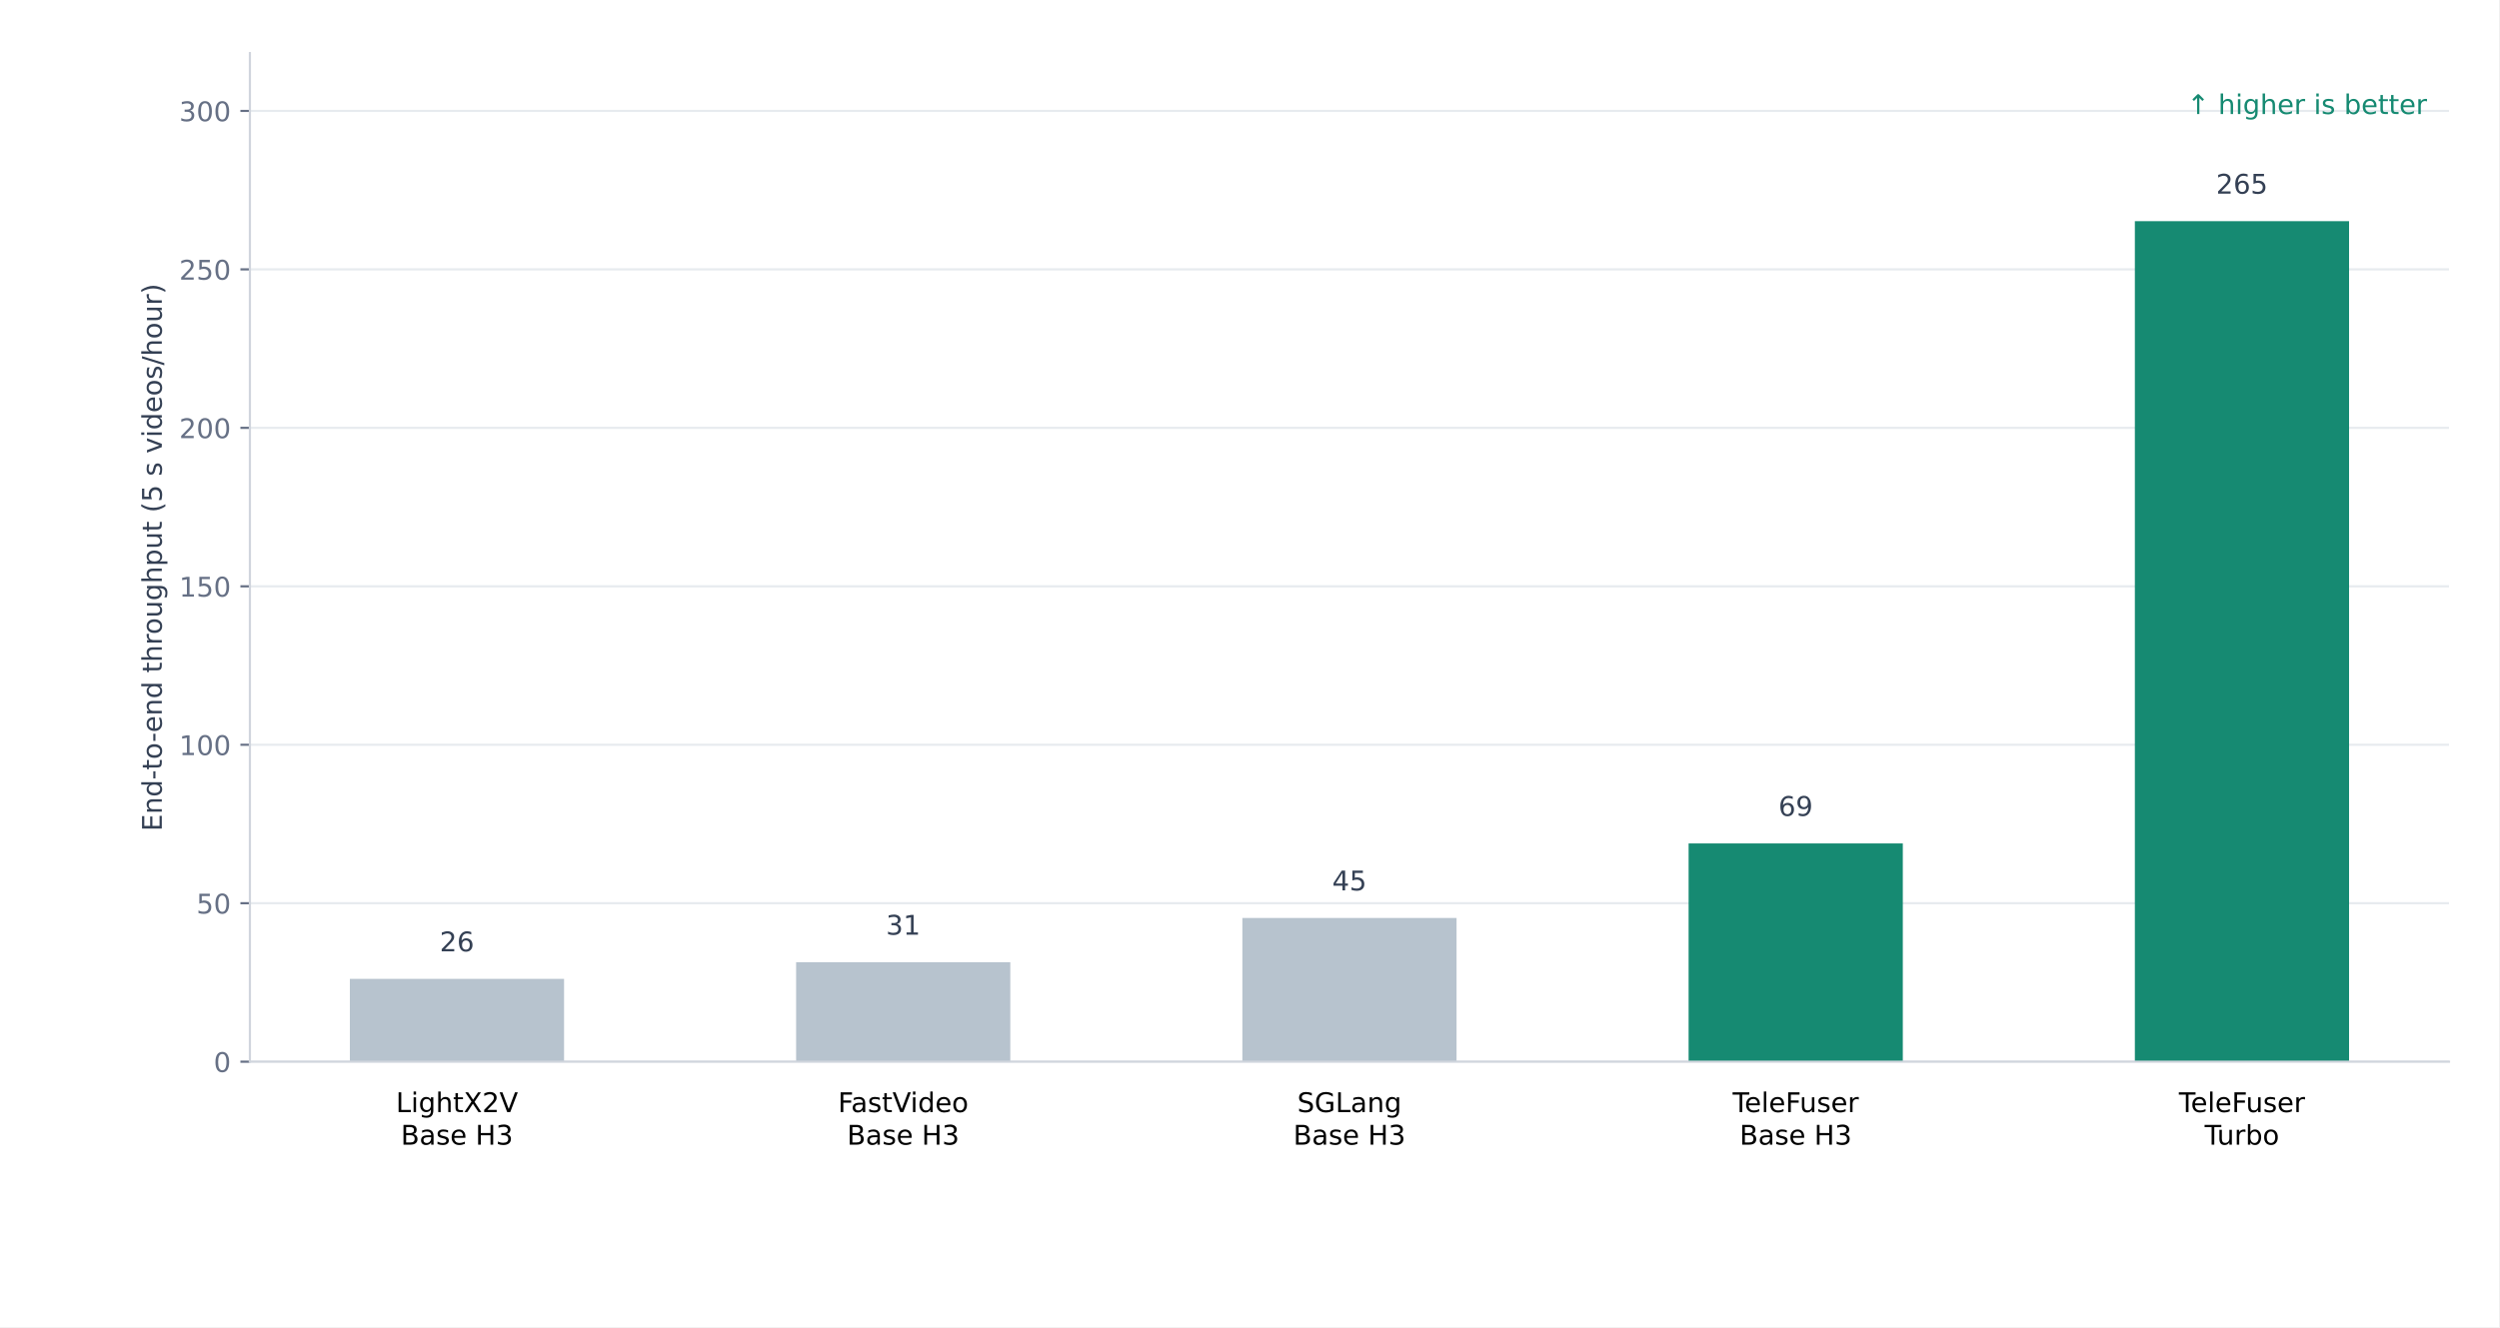
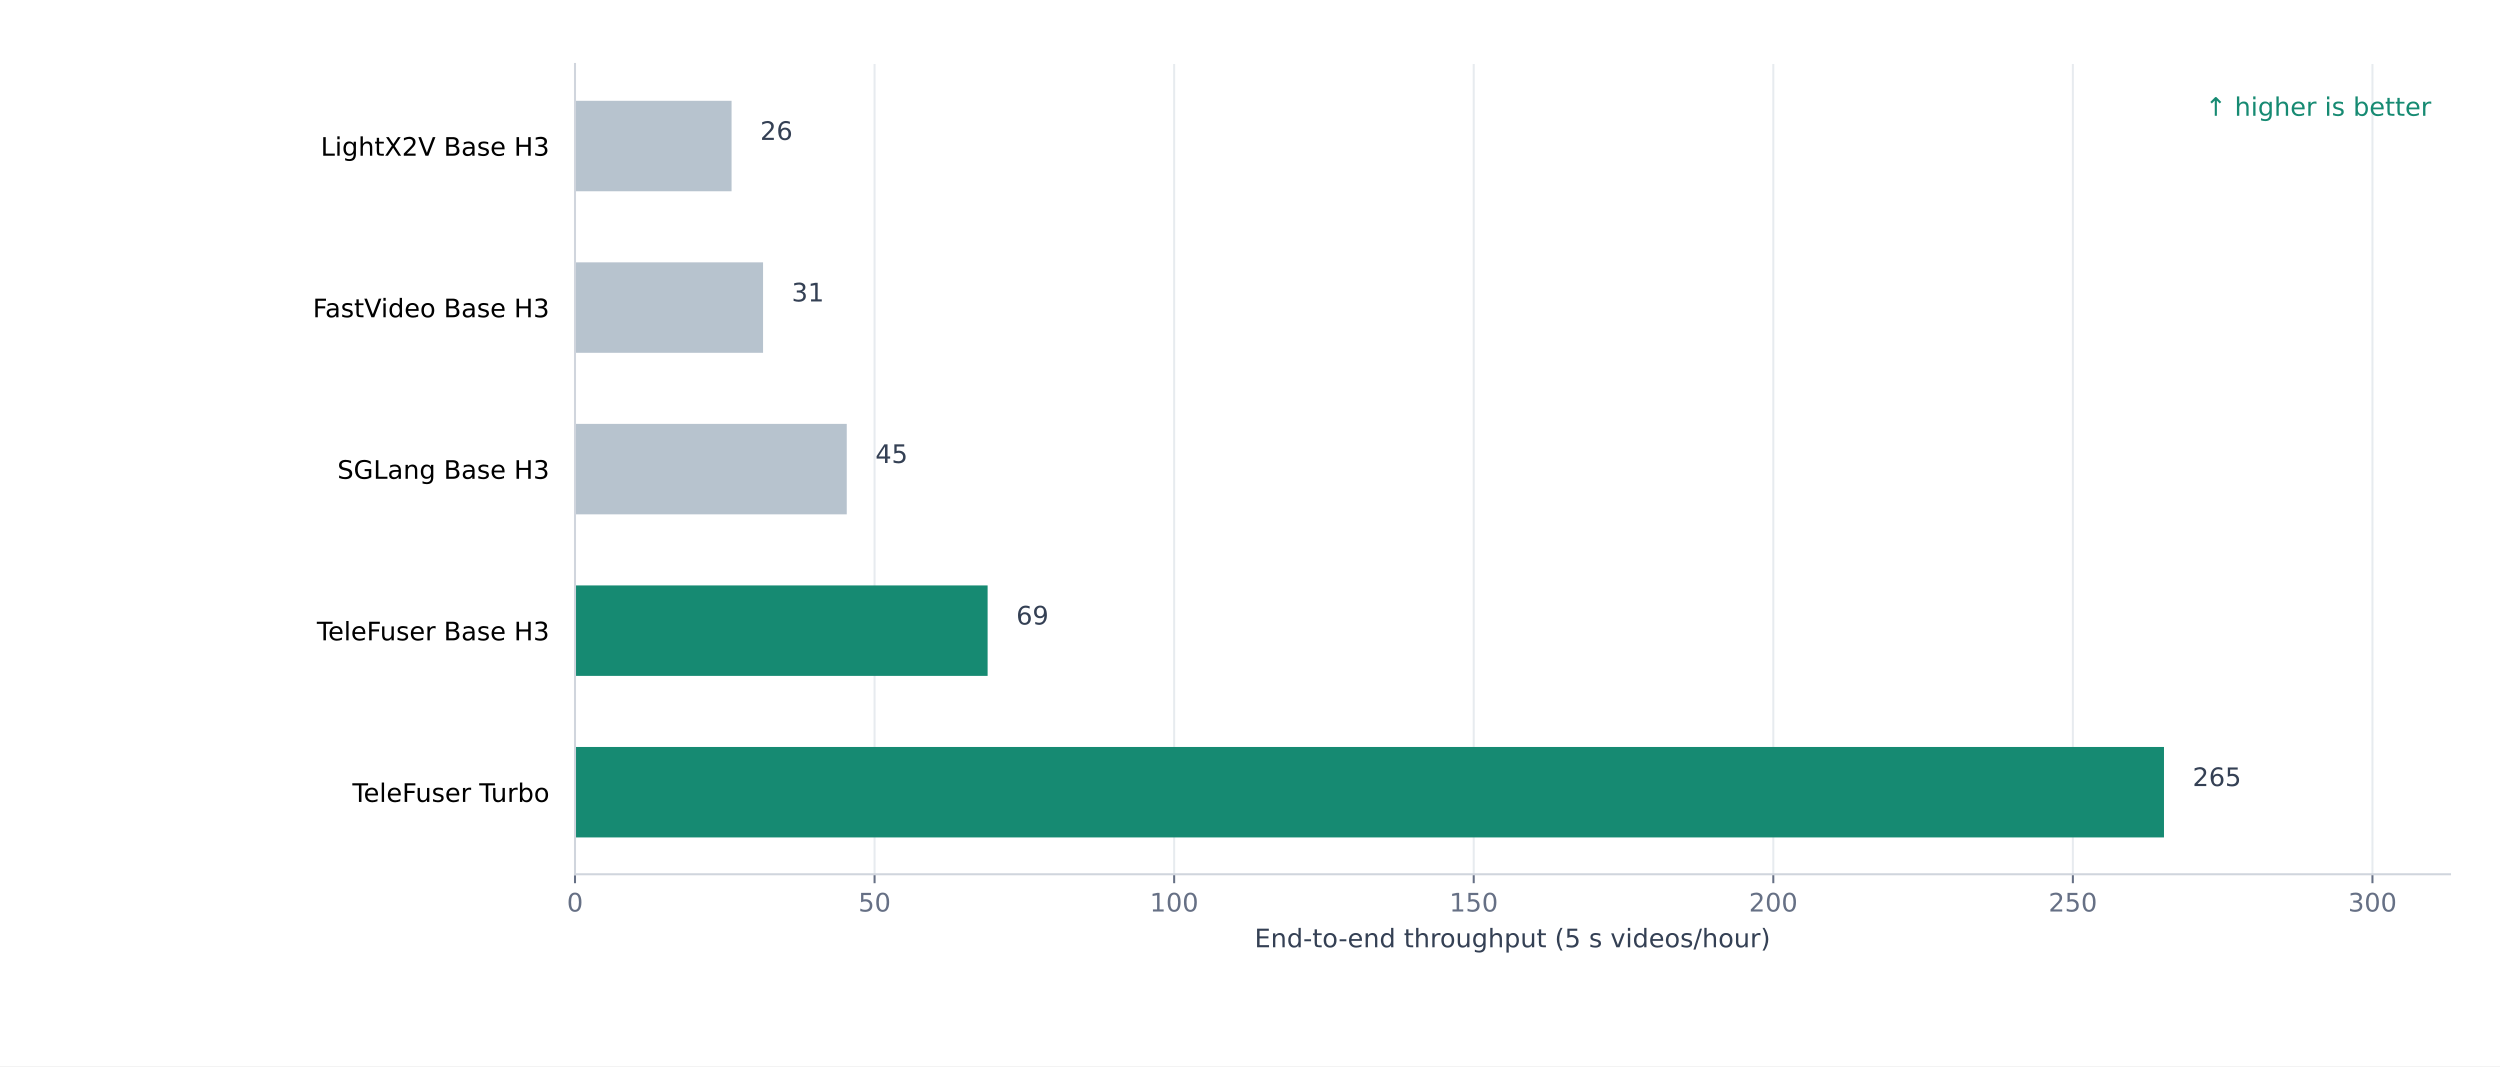
- <svg xmlns="http://www.w3.org/2000/svg" xmlns:xlink="http://www.w3.org/1999/xlink" width="921.6pt" height="489.6pt" viewBox="0 0 921.6 489.6" version="1.1">
+ <svg xmlns="http://www.w3.org/2000/svg" xmlns:xlink="http://www.w3.org/1999/xlink" width="979.2pt" height="417.6pt" viewBox="0 0 979.2 417.6" version="1.1">
  <defs>
    <style type="text/css">*{stroke-linejoin: round; stroke-linecap: butt}</style>
  </defs>
  <g id="figure_1">
    <g id="patch_1">
-       <path d="M 0 489.6  L 921.6 489.6  L 921.6 0  L 0 0  z " style="fill: #ffffff" />
+       <path d="M 0 417.6 L 979.2 417.6 L 979.2 0 L 0 0 z " style="fill: #ffffff" />
    </g>
    <g id="axes_1">
      <g id="patch_2">
-         <path d="M 92.16 391.68  L 903.168 391.68  L 903.168 19.584  L 92.16 19.584  z " style="fill: #ffffff" />
+         <path d="M 225.216 342.432 L 959.616 342.432 L 959.616 25.056 L 225.216 25.056 z " style="fill: #ffffff" />
      </g>
      <g id="matplotlib.axis_1">
        <g id="xtick_1">
-           <g id="line2d_1" />
+           <g id="line2d_1">
+             <path d="M 225.216 342.432 L 225.216 25.056 " clip-path="url(#pc22fc0cc5f)" style="fill: none; stroke: #e7ebef; stroke-width: 0.8; stroke-linecap: square" />
+           </g>
+           <g id="line2d_2">
+             <defs>
+               <path id="mc0b79a1945" d="M 0 0 L 0 3.5 " style="stroke: #667085; stroke-width: 0.8" />
+             </defs>
+             <g>
+               <use xlink:href="#mc0b79a1945" x="225.216" y="342.432" style="fill: #667085; stroke: #667085; stroke-width: 0.8" />
+             </g>
+           </g>
          <g id="text_1">
-             <text style="font-size: 10px; font-family: 'DejaVu Sans'" transform="translate(146.0165 410.2794)">LightX2V</text>
-             <text style="font-size: 10px; font-family: 'DejaVu Sans'" transform="translate(147.8149 422.2814)">Base H3</text>
+             <text style="font-size: 10px; font-family: 'DejaVu Sans'; text-anchor: middle; fill: #667085" x="225.216" y="357.03" transform="rotate(-0 225.216 357.0297)">0</text>
          </g>
        </g>
        <g id="xtick_2">
-           <g id="line2d_2" />
+           <g id="line2d_3">
+             <path d="M 342.553 342.432 L 342.553 25.056 " clip-path="url(#pc22fc0cc5f)" style="fill: none; stroke: #e7ebef; stroke-width: 0.8; stroke-linecap: square" />
+           </g>
+           <g id="line2d_4">
+             <g>
+               <use xlink:href="#mc0b79a1945" x="342.553" y="342.432" style="fill: #667085; stroke: #667085; stroke-width: 0.8" />
+             </g>
+           </g>
          <g id="text_2">
-             <text style="font-size: 10px; font-family: 'DejaVu Sans'" transform="translate(309.0371 410.2794)">FastVideo</text>
-             <text style="font-size: 10px; font-family: 'DejaVu Sans'" transform="translate(312.3863 422.2814)">Base H3</text>
+             <text style="font-size: 10px; font-family: 'DejaVu Sans'; text-anchor: middle; fill: #667085" x="342.553" y="357.03" transform="rotate(-0 342.5535 357.0297)">50</text>
          </g>
        </g>
        <g id="xtick_3">
-           <g id="line2d_3" />
+           <g id="line2d_5">
+             <path d="M 459.891 342.432 L 459.891 25.056 " clip-path="url(#pc22fc0cc5f)" style="fill: none; stroke: #e7ebef; stroke-width: 0.8; stroke-linecap: square" />
+           </g>
+           <g id="line2d_6">
+             <g>
+               <use xlink:href="#mc0b79a1945" x="459.891" y="342.432" style="fill: #667085; stroke: #667085; stroke-width: 0.8" />
+             </g>
+           </g>
          <g id="text_3">
-             <text style="font-size: 10px; font-family: 'DejaVu Sans'" transform="translate(478.4226 410.2786)">SGLang</text>
-             <text style="font-size: 10px; font-family: 'DejaVu Sans'" transform="translate(476.9577 422.2806)">Base H3</text>
+             <text style="font-size: 10px; font-family: 'DejaVu Sans'; text-anchor: middle; fill: #667085" x="459.891" y="357.03" transform="rotate(-0 459.8909 357.0297)">100</text>
          </g>
        </g>
        <g id="xtick_4">
-           <g id="line2d_4" />
+           <g id="line2d_7">
+             <path d="M 577.228 342.432 L 577.228 25.056 " clip-path="url(#pc22fc0cc5f)" style="fill: none; stroke: #e7ebef; stroke-width: 0.8; stroke-linecap: square" />
+           </g>
+           <g id="line2d_8">
+             <g>
+               <use xlink:href="#mc0b79a1945" x="577.228" y="342.432" style="fill: #667085; stroke: #667085; stroke-width: 0.8" />
+             </g>
+           </g>
          <g id="text_4">
-             <text style="font-size: 10px; font-family: 'DejaVu Sans'" transform="translate(638.9807 410.2794)">TeleFuser</text>
-             <text style="font-size: 10px; font-family: 'DejaVu Sans'" transform="translate(641.5292 422.2814)">Base H3</text>
+             <text style="font-size: 10px; font-family: 'DejaVu Sans'; text-anchor: middle; fill: #667085" x="577.228" y="357.03" transform="rotate(-0 577.2284 357.0297)">150</text>
          </g>
        </g>
        <g id="xtick_5">
-           <g id="line2d_5" />
+           <g id="line2d_9">
+             <path d="M 694.566 342.432 L 694.566 25.056 " clip-path="url(#pc22fc0cc5f)" style="fill: none; stroke: #e7ebef; stroke-width: 0.8; stroke-linecap: square" />
+           </g>
+           <g id="line2d_10">
+             <g>
+               <use xlink:href="#mc0b79a1945" x="694.566" y="342.432" style="fill: #667085; stroke: #667085; stroke-width: 0.8" />
+             </g>
+           </g>
          <g id="text_5">
-             <text style="font-size: 10px; font-family: 'DejaVu Sans'" transform="translate(803.5522 410.2794)">TeleFuser</text>
-             <text style="font-size: 10px; font-family: 'DejaVu Sans'" transform="translate(813.0545 422.2821)">Turbo</text>
+             <text style="font-size: 10px; font-family: 'DejaVu Sans'; text-anchor: middle; fill: #667085" x="694.566" y="357.03" transform="rotate(-0 694.5659 357.0297)">200</text>
          </g>
+         </g>
+         <g id="xtick_6">
+           <g id="line2d_11">
+             <path d="M 811.903 342.432 L 811.903 25.056 " clip-path="url(#pc22fc0cc5f)" style="fill: none; stroke: #e7ebef; stroke-width: 0.8; stroke-linecap: square" />
+           </g>
+           <g id="line2d_12">
+             <g>
+               <use xlink:href="#mc0b79a1945" x="811.903" y="342.432" style="fill: #667085; stroke: #667085; stroke-width: 0.8" />
+             </g>
+           </g>
+           <g id="text_6">
+             <text style="font-size: 10px; font-family: 'DejaVu Sans'; text-anchor: middle; fill: #667085" x="811.903" y="357.03" transform="rotate(-0 811.9034 357.0297)">250</text>
+           </g>
+         </g>
+         <g id="xtick_7">
+           <g id="line2d_13">
+             <path d="M 929.241 342.432 L 929.241 25.056 " clip-path="url(#pc22fc0cc5f)" style="fill: none; stroke: #e7ebef; stroke-width: 0.8; stroke-linecap: square" />
+           </g>
+           <g id="line2d_14">
+             <g>
+               <use xlink:href="#mc0b79a1945" x="929.241" y="342.432" style="fill: #667085; stroke: #667085; stroke-width: 0.8" />
+             </g>
+           </g>
+           <g id="text_7">
+             <text style="font-size: 10px; font-family: 'DejaVu Sans'; text-anchor: middle; fill: #667085" x="929.241" y="357.03" transform="rotate(-0 929.2408 357.0297)">300</text>
+           </g>
+         </g>
+         <g id="text_8">
+           <text style="font-size: 10px; font-family: 'DejaVu Sans'; text-anchor: middle; fill: #344054" x="592.416" y="371.03" transform="rotate(-0 592.416 371.0304)">End-to-end throughput (5 s videos/hour)</text>
        </g>
      </g>
      <g id="matplotlib.axis_2">
        <g id="ytick_1">
-           <g id="line2d_6">
-             <path d="M 92.16 391.68  L 903.168 391.68  " clip-path="url(#p42e54f7a0d)" style="fill: none; stroke: #e7ebef; stroke-width: 0.8; stroke-linecap: square" />
-           </g>
-           <g id="line2d_7">
-             <defs>
-               <path id="m54adec10b1" d="M 0 0  L -3.5 0  " style="stroke: #667085; stroke-width: 0.8" />
-             </defs>
-             <g>
-               <use xlink:href="#m54adec10b1" x="92.16" y="391.68" style="fill: #667085; stroke: #667085; stroke-width: 0.8" />
-             </g>
-           </g>
-           <g id="text_6">
-             <text style="font-size: 10px; font-family: 'DejaVu Sans'; text-anchor: end; fill: #667085" x="85.16" y="395.479" transform="rotate(-0 85.16 395.4788)">0</text>
+           <g id="line2d_15" />
+           <g id="text_9">
+             <text style="font-size: 10px; font-family: 'DejaVu Sans'; text-anchor: end" x="215.216" y="60.998" transform="rotate(-0 215.216 60.99776)">LightX2V Base H3</text>
          </g>
        </g>
        <g id="ytick_2">
-           <g id="line2d_8">
-             <path d="M 92.16 333.22  L 903.168 333.22  " clip-path="url(#p42e54f7a0d)" style="fill: none; stroke: #e7ebef; stroke-width: 0.8; stroke-linecap: square" />
-           </g>
-           <g id="line2d_9">
-             <g>
-               <use xlink:href="#m54adec10b1" x="92.16" y="333.22" style="fill: #667085; stroke: #667085; stroke-width: 0.8" />
-             </g>
-           </g>
-           <g id="text_7">
-             <text style="font-size: 10px; font-family: 'DejaVu Sans'; text-anchor: end; fill: #667085" x="85.16" y="337.019" transform="rotate(-0 85.16 337.0187)">50</text>
+           <g id="line2d_16" />
+           <g id="text_10">
+             <text style="font-size: 10px; font-family: 'DejaVu Sans'; text-anchor: end" x="215.216" y="124.27" transform="rotate(-0 215.216 124.2705)">FastVideo Base H3</text>
          </g>
        </g>
        <g id="ytick_3">
-           <g id="line2d_10">
-             <path d="M 92.16 274.76  L 903.168 274.76  " clip-path="url(#p42e54f7a0d)" style="fill: none; stroke: #e7ebef; stroke-width: 0.8; stroke-linecap: square" />
-           </g>
-           <g id="line2d_11">
-             <g>
-               <use xlink:href="#m54adec10b1" x="92.16" y="274.76" style="fill: #667085; stroke: #667085; stroke-width: 0.8" />
-             </g>
-           </g>
-           <g id="text_8">
-             <text style="font-size: 10px; font-family: 'DejaVu Sans'; text-anchor: end; fill: #667085" x="85.16" y="278.559" transform="rotate(-0 85.16 278.5586)">100</text>
+           <g id="line2d_17" />
+           <g id="text_11">
+             <text style="font-size: 10px; font-family: 'DejaVu Sans'; text-anchor: end" x="215.216" y="187.543" transform="rotate(-0 215.216 187.5428)">SGLang Base H3</text>
          </g>
        </g>
        <g id="ytick_4">
-           <g id="line2d_12">
-             <path d="M 92.16 216.3  L 903.168 216.3  " clip-path="url(#p42e54f7a0d)" style="fill: none; stroke: #e7ebef; stroke-width: 0.8; stroke-linecap: square" />
-           </g>
-           <g id="line2d_13">
-             <g>
-               <use xlink:href="#m54adec10b1" x="92.16" y="216.3" style="fill: #667085; stroke: #667085; stroke-width: 0.8" />
-             </g>
-           </g>
-           <g id="text_9">
-             <text style="font-size: 10px; font-family: 'DejaVu Sans'; text-anchor: end; fill: #667085" x="85.16" y="220.098" transform="rotate(-0 85.16 220.0984)">150</text>
+           <g id="line2d_18" />
+           <g id="text_12">
+             <text style="font-size: 10px; font-family: 'DejaVu Sans'; text-anchor: end" x="215.216" y="250.816" transform="rotate(-0 215.216 250.8159)">TeleFuser Base H3</text>
          </g>
        </g>
        <g id="ytick_5">
-           <g id="line2d_14">
-             <path d="M 92.16 157.839  L 903.168 157.839  " clip-path="url(#p42e54f7a0d)" style="fill: none; stroke: #e7ebef; stroke-width: 0.8; stroke-linecap: square" />
+           <g id="line2d_19" />
+           <g id="text_13">
+             <text style="font-size: 10px; font-family: 'DejaVu Sans'; text-anchor: end" x="215.216" y="314.089" transform="rotate(-0 215.216 314.0887)">TeleFuser Turbo</text>
          </g>
-           <g id="line2d_15">
-             <g>
-               <use xlink:href="#m54adec10b1" x="92.16" y="157.839" style="fill: #667085; stroke: #667085; stroke-width: 0.8" />
-             </g>
-           </g>
-           <g id="text_10">
-             <text style="font-size: 10px; font-family: 'DejaVu Sans'; text-anchor: end; fill: #667085" x="85.16" y="161.638" transform="rotate(-0 85.16 161.6383)">200</text>
-           </g>
-         </g>
-         <g id="ytick_6">
-           <g id="line2d_16">
-             <path d="M 92.16 99.379  L 903.168 99.379  " clip-path="url(#p42e54f7a0d)" style="fill: none; stroke: #e7ebef; stroke-width: 0.8; stroke-linecap: square" />
-           </g>
-           <g id="line2d_17">
-             <g>
-               <use xlink:href="#m54adec10b1" x="92.16" y="99.379" style="fill: #667085; stroke: #667085; stroke-width: 0.8" />
-             </g>
-           </g>
-           <g id="text_11">
-             <text style="font-size: 10px; font-family: 'DejaVu Sans'; text-anchor: end; fill: #667085" x="85.16" y="103.178" transform="rotate(-0 85.16 103.1781)">250</text>
-           </g>
-         </g>
-         <g id="ytick_7">
-           <g id="line2d_18">
-             <path d="M 92.16 40.919  L 903.168 40.919  " clip-path="url(#p42e54f7a0d)" style="fill: none; stroke: #e7ebef; stroke-width: 0.8; stroke-linecap: square" />
-           </g>
-           <g id="line2d_19">
-             <g>
-               <use xlink:href="#m54adec10b1" x="92.16" y="40.919" style="fill: #667085; stroke: #667085; stroke-width: 0.8" />
-             </g>
-           </g>
-           <g id="text_12">
-             <text style="font-size: 10px; font-family: 'DejaVu Sans'; text-anchor: end; fill: #667085" x="85.16" y="44.718" transform="rotate(-0 85.16 44.71801)">300</text>
-           </g>
-         </g>
-         <g id="text_13">
-           <text style="font-size: 10px; font-family: 'DejaVu Sans'; text-anchor: middle; fill: #344054" x="59.67" y="205.632" transform="rotate(-90 59.67016 205.632)">End-to-end throughput (5 s videos/hour)</text>
        </g>
      </g>
      <g id="patch_3">
-         <path d="M 129.024 391.68  L 208.018 391.68  L 208.018 361.126  L 129.024 361.126  z " clip-path="url(#p42e54f7a0d)" style="fill: #b7c3ce" />
+         <path d="M 225.216 39.482 L 286.542 39.482 L 286.542 74.915 L 225.216 74.915 z " clip-path="url(#pc22fc0cc5f)" style="fill: #b7c3ce" />
      </g>
      <g id="patch_4">
-         <path d="M 293.595 391.68  L 372.59 391.68  L 372.59 354.983  L 293.595 354.983  z " clip-path="url(#p42e54f7a0d)" style="fill: #b7c3ce" />
+         <path d="M 225.216 102.755 L 298.873 102.755 L 298.873 138.188 L 225.216 138.188 z " clip-path="url(#pc22fc0cc5f)" style="fill: #b7c3ce" />
      </g>
      <g id="patch_5">
-         <path d="M 458.167 391.68  L 537.161 391.68  L 537.161 338.648  L 458.167 338.648  z " clip-path="url(#p42e54f7a0d)" style="fill: #b7c3ce" />
+         <path d="M 225.216 166.028 L 331.658 166.028 L 331.658 201.46 L 225.216 201.46 z " clip-path="url(#pc22fc0cc5f)" style="fill: #b7c3ce" />
      </g>
      <g id="patch_6">
-         <path d="M 622.738 391.68  L 701.733 391.68  L 701.733 311.16  L 622.738 311.16  z " clip-path="url(#p42e54f7a0d)" style="fill: #168a72" />
+         <path d="M 225.216 229.3 L 386.83 229.3 L 386.83 264.733 L 225.216 264.733 z " clip-path="url(#pc22fc0cc5f)" style="fill: #168a72" />
      </g>
      <g id="patch_7">
-         <path d="M 787.31 391.68  L 866.304 391.68  L 866.304 81.6  L 787.31 81.6  z " clip-path="url(#p42e54f7a0d)" style="fill: #168a72" />
+         <path d="M 225.216 292.573 L 847.589 292.573 L 847.589 328.006 L 225.216 328.006 z " clip-path="url(#pc22fc0cc5f)" style="fill: #168a72" />
      </g>
      <g id="patch_8">
-         <path d="M 92.16 391.68  L 92.16 19.584  " style="fill: none; stroke: #d0d5dd; stroke-width: 0.8; stroke-linejoin: miter; stroke-linecap: square" />
+         <path d="M 225.216 342.432 L 225.216 25.056 " style="fill: none; stroke: #d0d5dd; stroke-width: 0.8; stroke-linejoin: miter; stroke-linecap: square" />
      </g>
      <g id="patch_9">
-         <path d="M 92.16 391.68  L 903.168 391.68  " style="fill: none; stroke: #d0d5dd; stroke-width: 0.8; stroke-linejoin: miter; stroke-linecap: square" />
+         <path d="M 225.216 342.432 L 959.616 342.432 " style="fill: none; stroke: #d0d5dd; stroke-width: 0.8; stroke-linejoin: miter; stroke-linecap: square" />
      </g>
      <g id="text_14">
-         <text style="font-size: 10px; font-family: 'DejaVu Sans'; text-anchor: middle; fill: #344054" x="168.521" y="350.972" transform="rotate(-0 168.5211 350.9715)">26</text>
+         <text style="font-size: 10px; font-family: 'DejaVu Sans'; text-anchor: start; fill: #344054" x="297.745" y="54.796" transform="rotate(-0 297.745 54.7962)">26</text>
      </g>
      <g id="text_15">
-         <text style="font-size: 10px; font-family: 'DejaVu Sans'; text-anchor: middle; fill: #344054" x="333.093" y="344.828" transform="rotate(-0 333.0926 344.8282)">31</text>
+         <text style="font-size: 10px; font-family: 'DejaVu Sans'; text-anchor: start; fill: #344054" x="310.076" y="118.069" transform="rotate(-0 310.0756 118.0689)">31</text>
      </g>
      <g id="text_16">
-         <text style="font-size: 10px; font-family: 'DejaVu Sans'; text-anchor: middle; fill: #344054" x="497.664" y="328.494" transform="rotate(-0 497.664 328.4939)">45</text>
+         <text style="font-size: 10px; font-family: 'DejaVu Sans'; text-anchor: start; fill: #344054" x="342.861" y="181.342" transform="rotate(-0 342.8607 181.3417)">45</text>
      </g>
      <g id="text_17">
-         <text style="font-size: 10px; font-family: 'DejaVu Sans'; text-anchor: middle; fill: #344054" x="662.235" y="301.006" transform="rotate(-0 662.2354 301.0061)">69</text>
+         <text style="font-size: 10px; font-family: 'DejaVu Sans'; text-anchor: start; fill: #344054" x="398.032" y="244.614" transform="rotate(-0 398.0325 244.6144)">69</text>
      </g>
      <g id="text_18">
-         <text style="font-size: 10px; font-family: 'DejaVu Sans'; text-anchor: middle; fill: #344054" x="826.807" y="71.446" transform="rotate(-0 826.8069 71.44566)">265</text>
+         <text style="font-size: 10px; font-family: 'DejaVu Sans'; text-anchor: start; fill: #344054" x="858.792" y="307.887" transform="rotate(-0 858.7916 307.8871)">265</text>
      </g>
      <g id="text_19">
-         <text style="font-size: 10px; font-family: 'DejaVu Sans'; text-anchor: end; fill: #168a72" x="895.058" y="42.066" transform="rotate(-0 895.0579 42.06628)">↑ higher is better</text>
+         <text style="font-size: 10px; font-family: 'DejaVu Sans'; text-anchor: end; fill: #168a72" x="952.272" y="45.349" transform="rotate(-0 952.272 45.34948)">↑ higher is better</text>
      </g>
    </g>
  </g>
  <defs>
-     <clipPath id="p42e54f7a0d">
-       <rect x="92.16" y="19.584" width="811.008" height="372.096" />
+     <clipPath id="pc22fc0cc5f">
+       <rect x="225.216" y="25.056" width="734.4" height="317.376" />
    </clipPath>
  </defs>
</svg>
